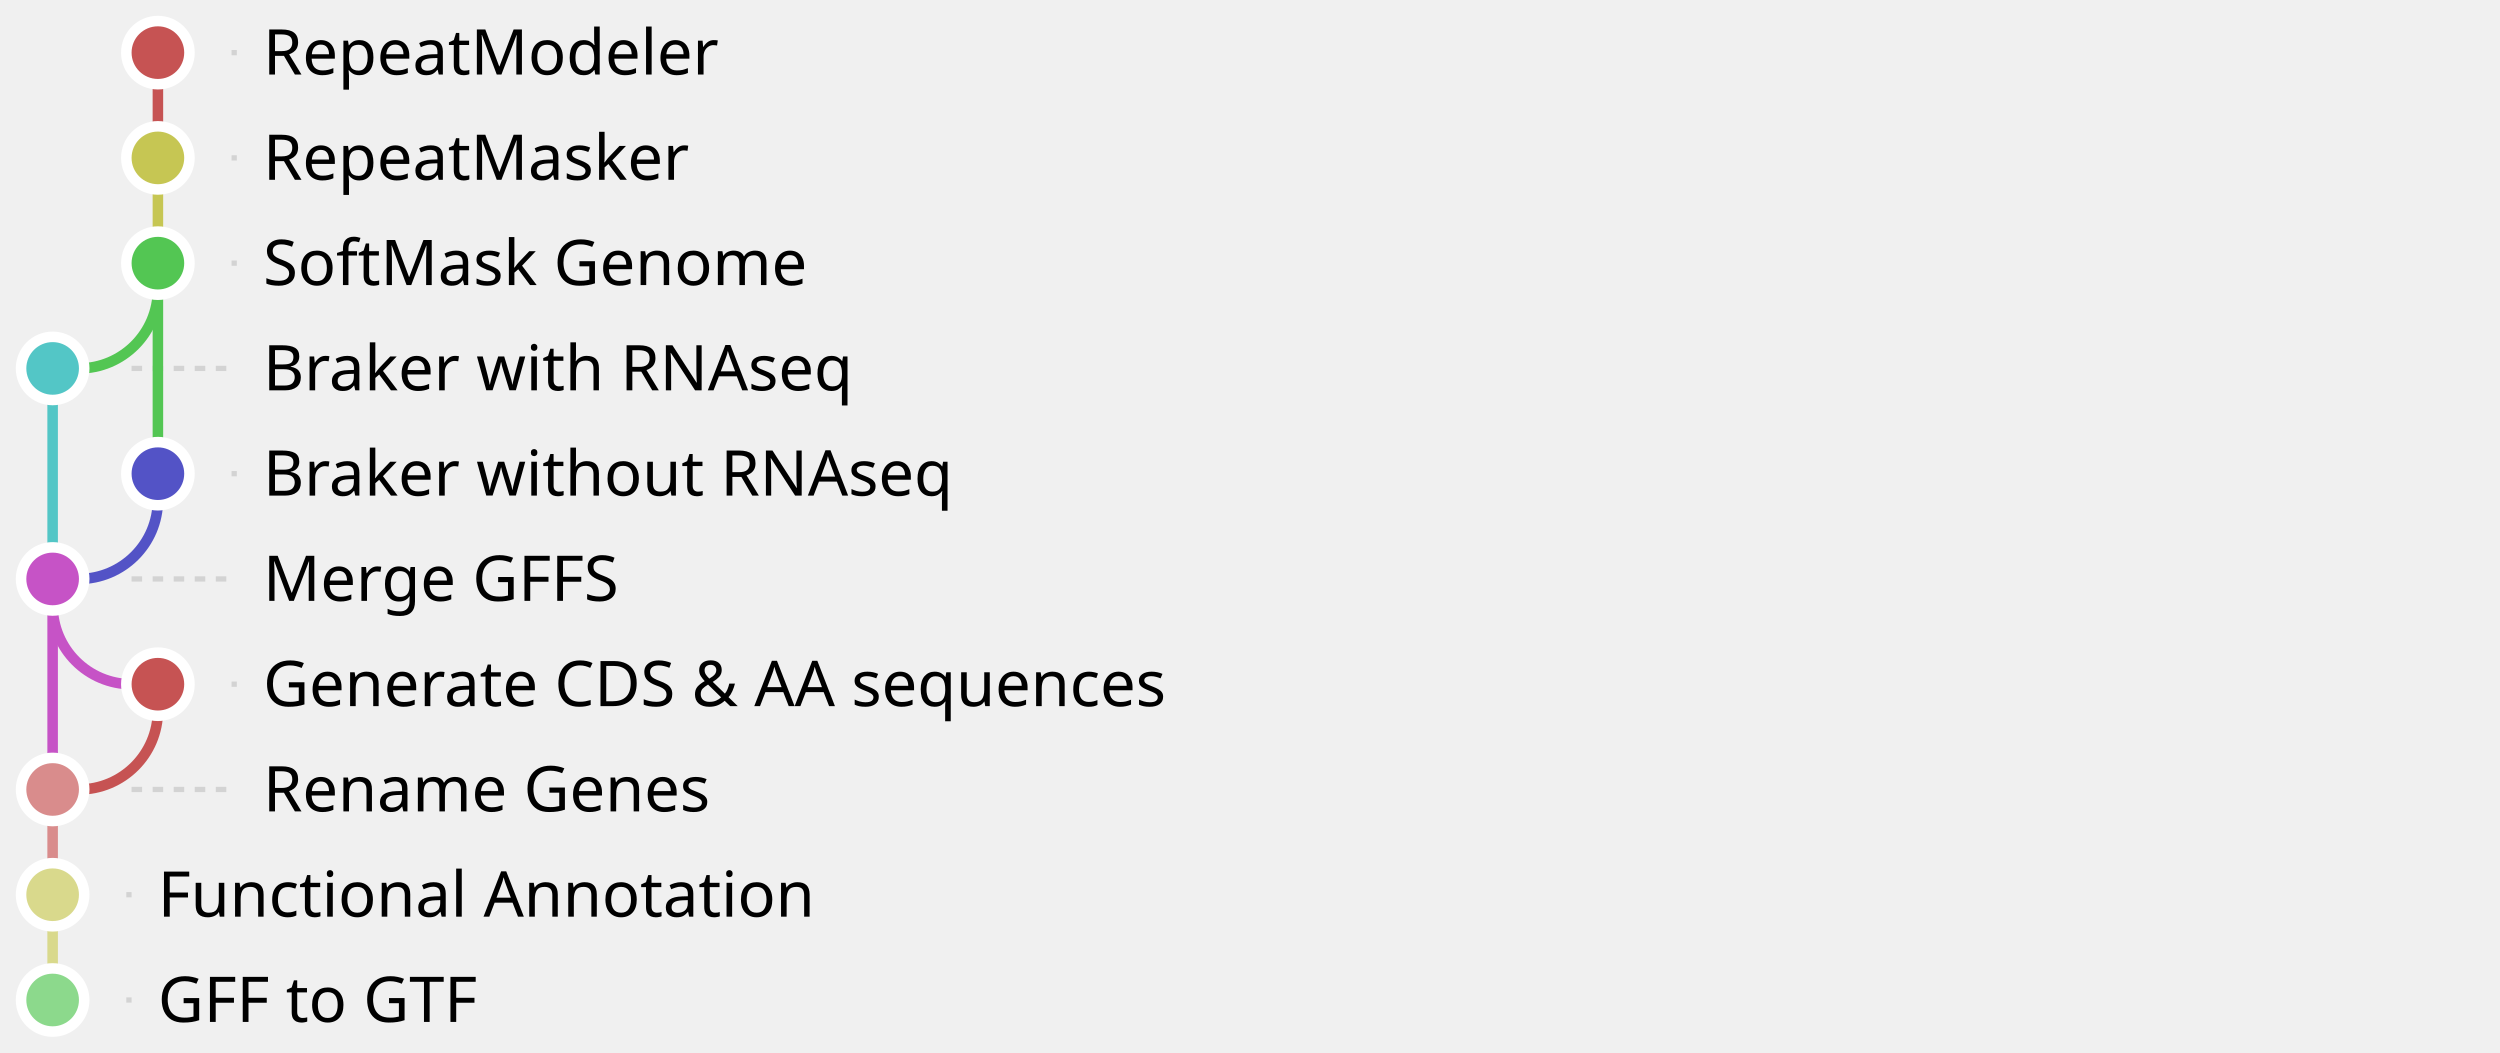
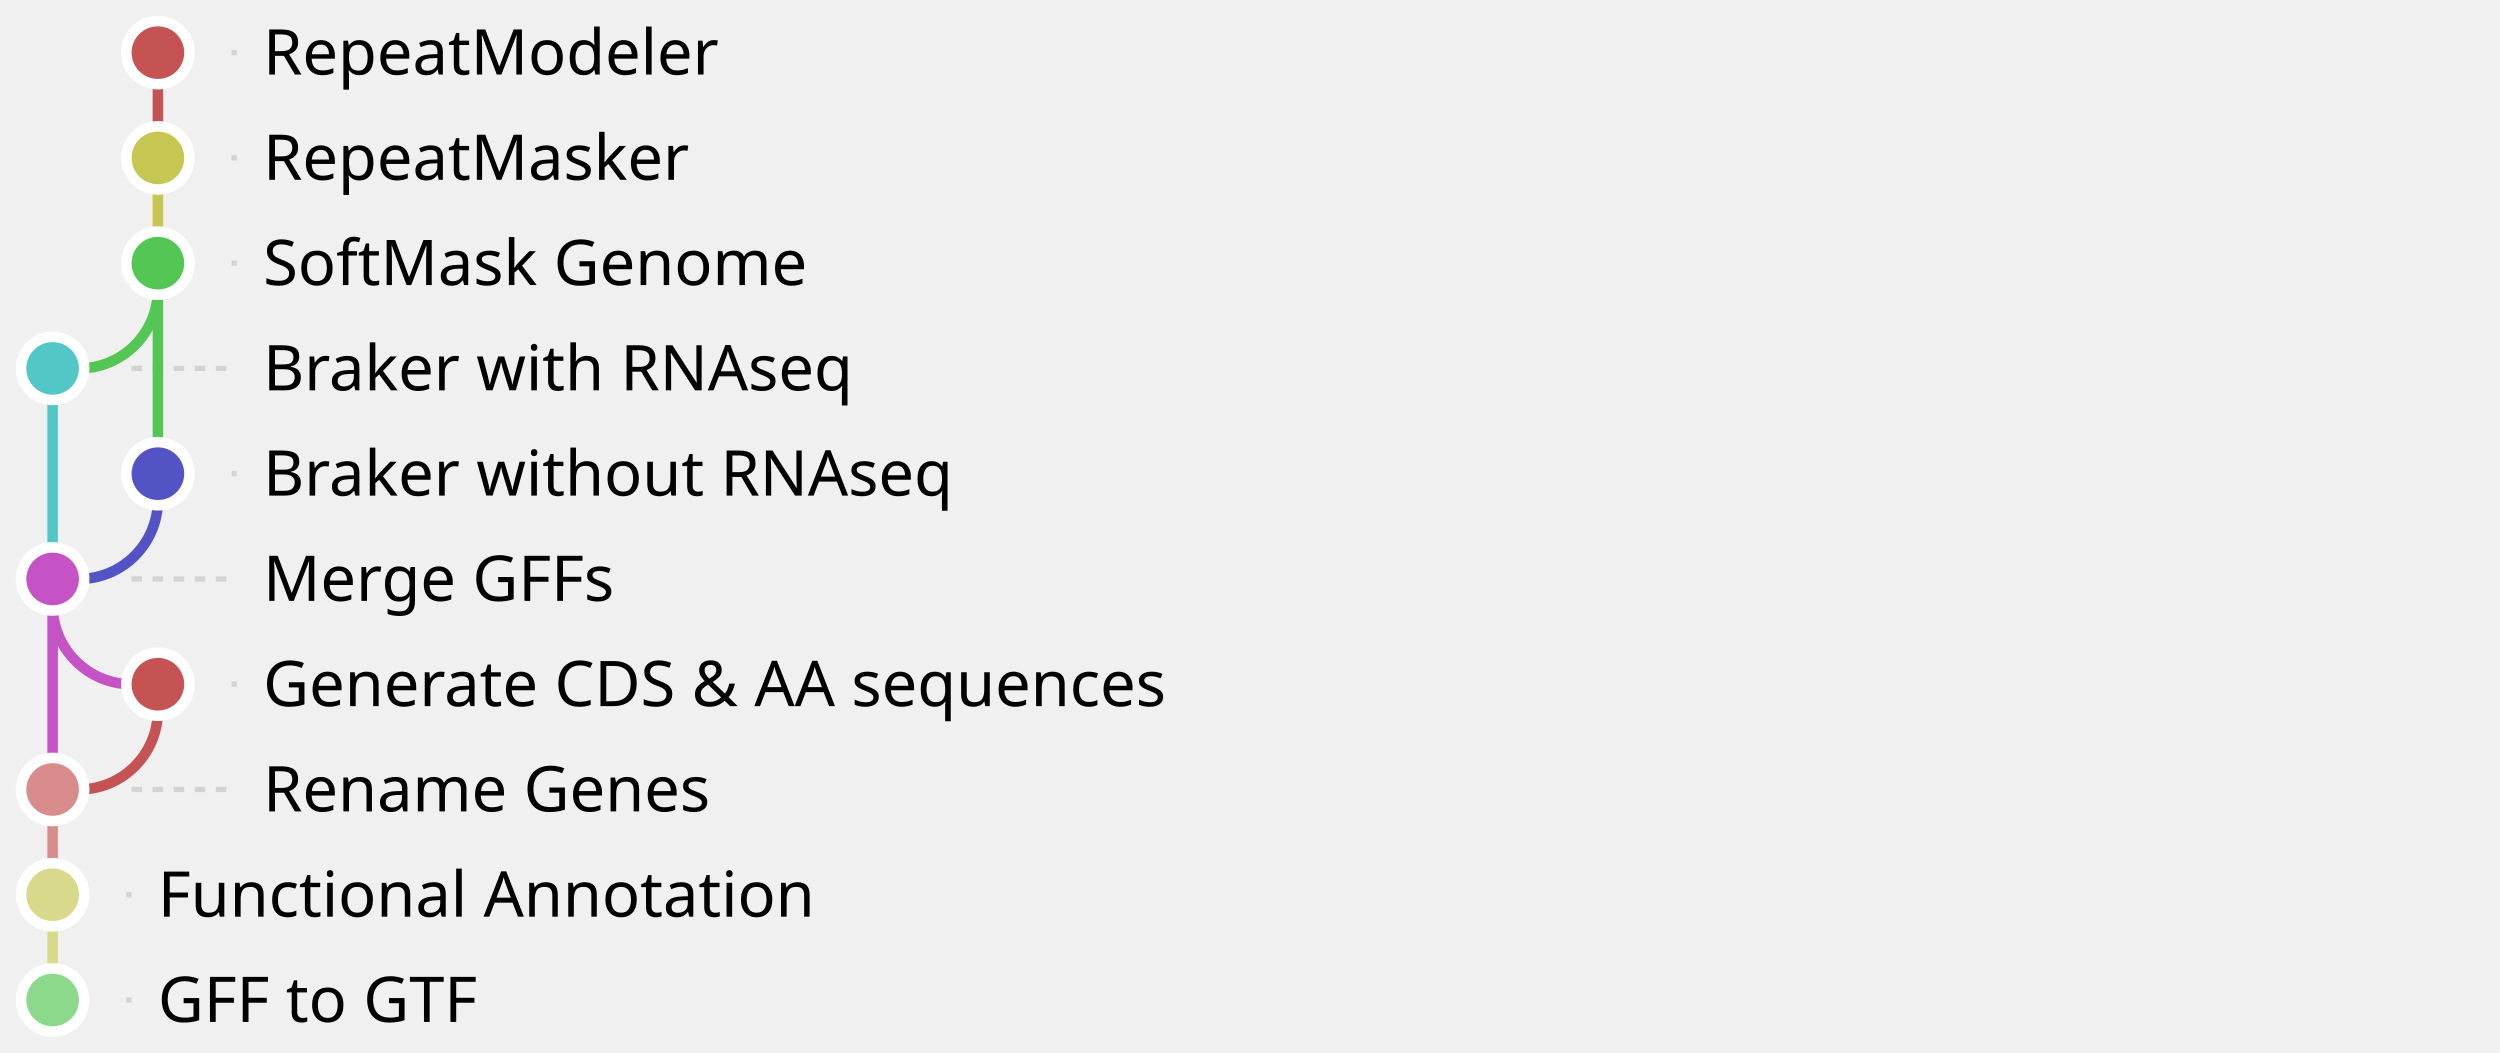
<svg xmlns="http://www.w3.org/2000/svg" baseProfile="full" height="100%" version="1.1" viewBox="25.0,5.0,475.0,200.0" width="100%">
  <defs />
  <g>
    <line stroke="lightgrey" stroke-dasharray="2" x1="70.0" x2="69.0" y1="15.0" y2="15.0" />
    <line stroke="lightgrey" stroke-dasharray="2" x1="70.0" x2="69.0" y1="35.0" y2="35.0" />
    <line stroke="lightgrey" stroke-dasharray="2" x1="70.0" x2="69.0" y1="55.0" y2="55.0" />
    <line stroke="lightgrey" stroke-dasharray="2" x1="50.0" x2="69.0" y1="75.0" y2="75.0" />
    <line stroke="lightgrey" stroke-dasharray="2" x1="70.0" x2="69.0" y1="95.0" y2="95.0" />
    <line stroke="lightgrey" stroke-dasharray="2" x1="50.0" x2="69.0" y1="115.0" y2="115.0" />
    <line stroke="lightgrey" stroke-dasharray="2" x1="70.0" x2="69.0" y1="135.0" y2="135.0" />
    <line stroke="lightgrey" stroke-dasharray="2" x1="50.0" x2="69.0" y1="155.0" y2="155.0" />
    <line stroke="lightgrey" stroke-dasharray="2" x1="50.0" x2="49.0" y1="175.0" y2="175.0" />
    <line stroke="lightgrey" stroke-dasharray="2" x1="50.0" x2="49.0" y1="195.0" y2="195.0" />
  </g>
  <g>
    <line stroke="#c65353" stroke-width="2.0" x1="55.0" x2="55.0" y1="15.0" y2="35.0" />
    <line stroke="#c6c653" stroke-width="2.0" x1="55.0" x2="55.0" y1="35.0" y2="55.0" />
    <line stroke="#53c653" stroke-width="2.0" x1="55.0" x2="55.0" y1="55.0" y2="95.0" />
    <line stroke="#53c6c6" stroke-width="2.0" x1="35.0" x2="35.0" y1="75.0" y2="115.0" />
    <line stroke="#5353c6" stroke-width="2.0" x1="55.0" x2="55.0" y1="95.0" y2="100.0" />
    <line stroke="#c653c6" stroke-width="2.0" x1="35.0" x2="35.0" y1="115.0" y2="155.0" />
    <line stroke="#c65353" stroke-width="2.0" x1="55.0" x2="55.0" y1="135.0" y2="140.0" />
    <line stroke="#d98c8c" stroke-width="2.0" x1="35.0" x2="35.0" y1="155.0" y2="175.0" />
    <line stroke="#d9d98c" stroke-width="2.0" x1="35.0" x2="35.0" y1="175.0" y2="195.0" />
  </g>
  <g>
    <line stroke="white" stroke-width="6.0" x1="35.0" x2="40.0" y1="75.0" y2="75.0" />
    <line stroke="white" stroke-width="6.0" x1="35.0" x2="40.0" y1="115.0" y2="115.0" />
    <line stroke="white" stroke-width="6.0" x1="50.0" x2="55.0" y1="135.0" y2="135.0" />
    <line stroke="white" stroke-width="6.0" x1="35.0" x2="40.0" y1="155.0" y2="155.0" />
  </g>
  <g>
    <path d="M 55.0,60.0 a15.0,15.0 0 0,1 -15.0,15.0" fill="none" stroke="#53c653" stroke-width="2.0" />
    <line stroke="#53c653" stroke-width="2.0" x1="35.0" x2="40.0" y1="75.0" y2="75.0" />
    <path d="M 55.0,100.0 a15.0,15.0 0 0,1 -15.0,15.0" fill="none" stroke="#5353c6" stroke-width="2.0" />
    <line stroke="#5353c6" stroke-width="2.0" x1="35.0" x2="40.0" y1="115.0" y2="115.0" />
    <path d="M 35.0,120.0 a15.0,15.0 0 0,0 15.0,15.0" fill="none" stroke="#c653c6" stroke-width="2.0" />
    <line stroke="#c653c6" stroke-width="2.0" x1="50.0" x2="55.0" y1="135.0" y2="135.0" />
    <path d="M 55.0,140.0 a15.0,15.0 0 0,1 -15.0,15.0" fill="none" stroke="#c65353" stroke-width="2.0" />
    <line stroke="#c65353" stroke-width="2.0" x1="35.0" x2="40.0" y1="155.0" y2="155.0" />
  </g>
  <g>
    <circle cx="55.0" cy="15.0" fill="#c65353" id="NRepeatModeler" r="6.0" stroke="white" stroke-width="2.0" />
    <text dominant-baseline="middle" font-family="sans-serif" font-size="inherit" x="75.0" y="15.0">RepeatModeler</text>
    <circle cx="55.0" cy="35.0" fill="#c6c653" id="NRepeatMasker" r="6.0" stroke="white" stroke-width="2.0" />
    <text dominant-baseline="middle" font-family="sans-serif" font-size="inherit" x="75.0" y="35.0">RepeatMasker</text>
    <circle cx="55.0" cy="55.0" fill="#53c653" id="NSoftMaskGenome" r="6.0" stroke="white" stroke-width="2.0" />
    <text dominant-baseline="middle" font-family="sans-serif" font-size="inherit" x="75.0" y="55.0">SoftMask Genome</text>
    <circle cx="35.0" cy="75.0" fill="#53c6c6" id="NBrakerwithRNAseq" r="6.0" stroke="white" stroke-width="2.0" />
    <text dominant-baseline="middle" font-family="sans-serif" font-size="inherit" x="75.0" y="75.0">Braker with RNAseq</text>
    <circle cx="55.0" cy="95.0" fill="#5353c6" id="NBrakerwithoutRNAseq" r="6.0" stroke="white" stroke-width="2.0" />
    <text dominant-baseline="middle" font-family="sans-serif" font-size="inherit" x="75.0" y="95.0">Braker without RNAseq</text>
-     <circle cx="35.0" cy="115.0" fill="#c653c6" id="NMergeGFFS" r="6.0" stroke="white" stroke-width="2.0" />
-     <text dominant-baseline="middle" font-family="sans-serif" font-size="inherit" x="75.0" y="115.0">Merge GFFS</text>
+     <circle cx="35.0" cy="115.0" fill="#c653c6" id="NMergeGFFs" r="6.0" stroke="white" stroke-width="2.0" />
+     <text dominant-baseline="middle" font-family="sans-serif" font-size="inherit" x="75.0" y="115.0">Merge GFFs</text>
    <circle cx="55.0" cy="135.0" fill="#c65353" id="NGenerateCDSAAsequences" r="6.0" stroke="white" stroke-width="2.0" />
    <text dominant-baseline="middle" font-family="sans-serif" font-size="inherit" x="75.0" y="135.0">Generate CDS &amp; AA sequences</text>
    <circle cx="35.0" cy="155.0" fill="#d98c8c" id="NRenameGenes" r="6.0" stroke="white" stroke-width="2.0" />
    <text dominant-baseline="middle" font-family="sans-serif" font-size="inherit" x="75.0" y="155.0">Rename Genes</text>
    <circle cx="35.0" cy="175.0" fill="#d9d98c" id="NFunctionalAnnotation" r="6.0" stroke="white" stroke-width="2.0" />
    <text dominant-baseline="middle" font-family="sans-serif" font-size="inherit" x="55.0" y="175.0">Functional Annotation</text>
    <circle cx="35.0" cy="195.0" fill="#8cd98c" id="NGFFtoGTF" r="6.0" stroke="white" stroke-width="2.0" />
    <text dominant-baseline="middle" font-family="sans-serif" font-size="inherit" x="55.0" y="195.0">GFF to GTF</text>
  </g>
</svg>
